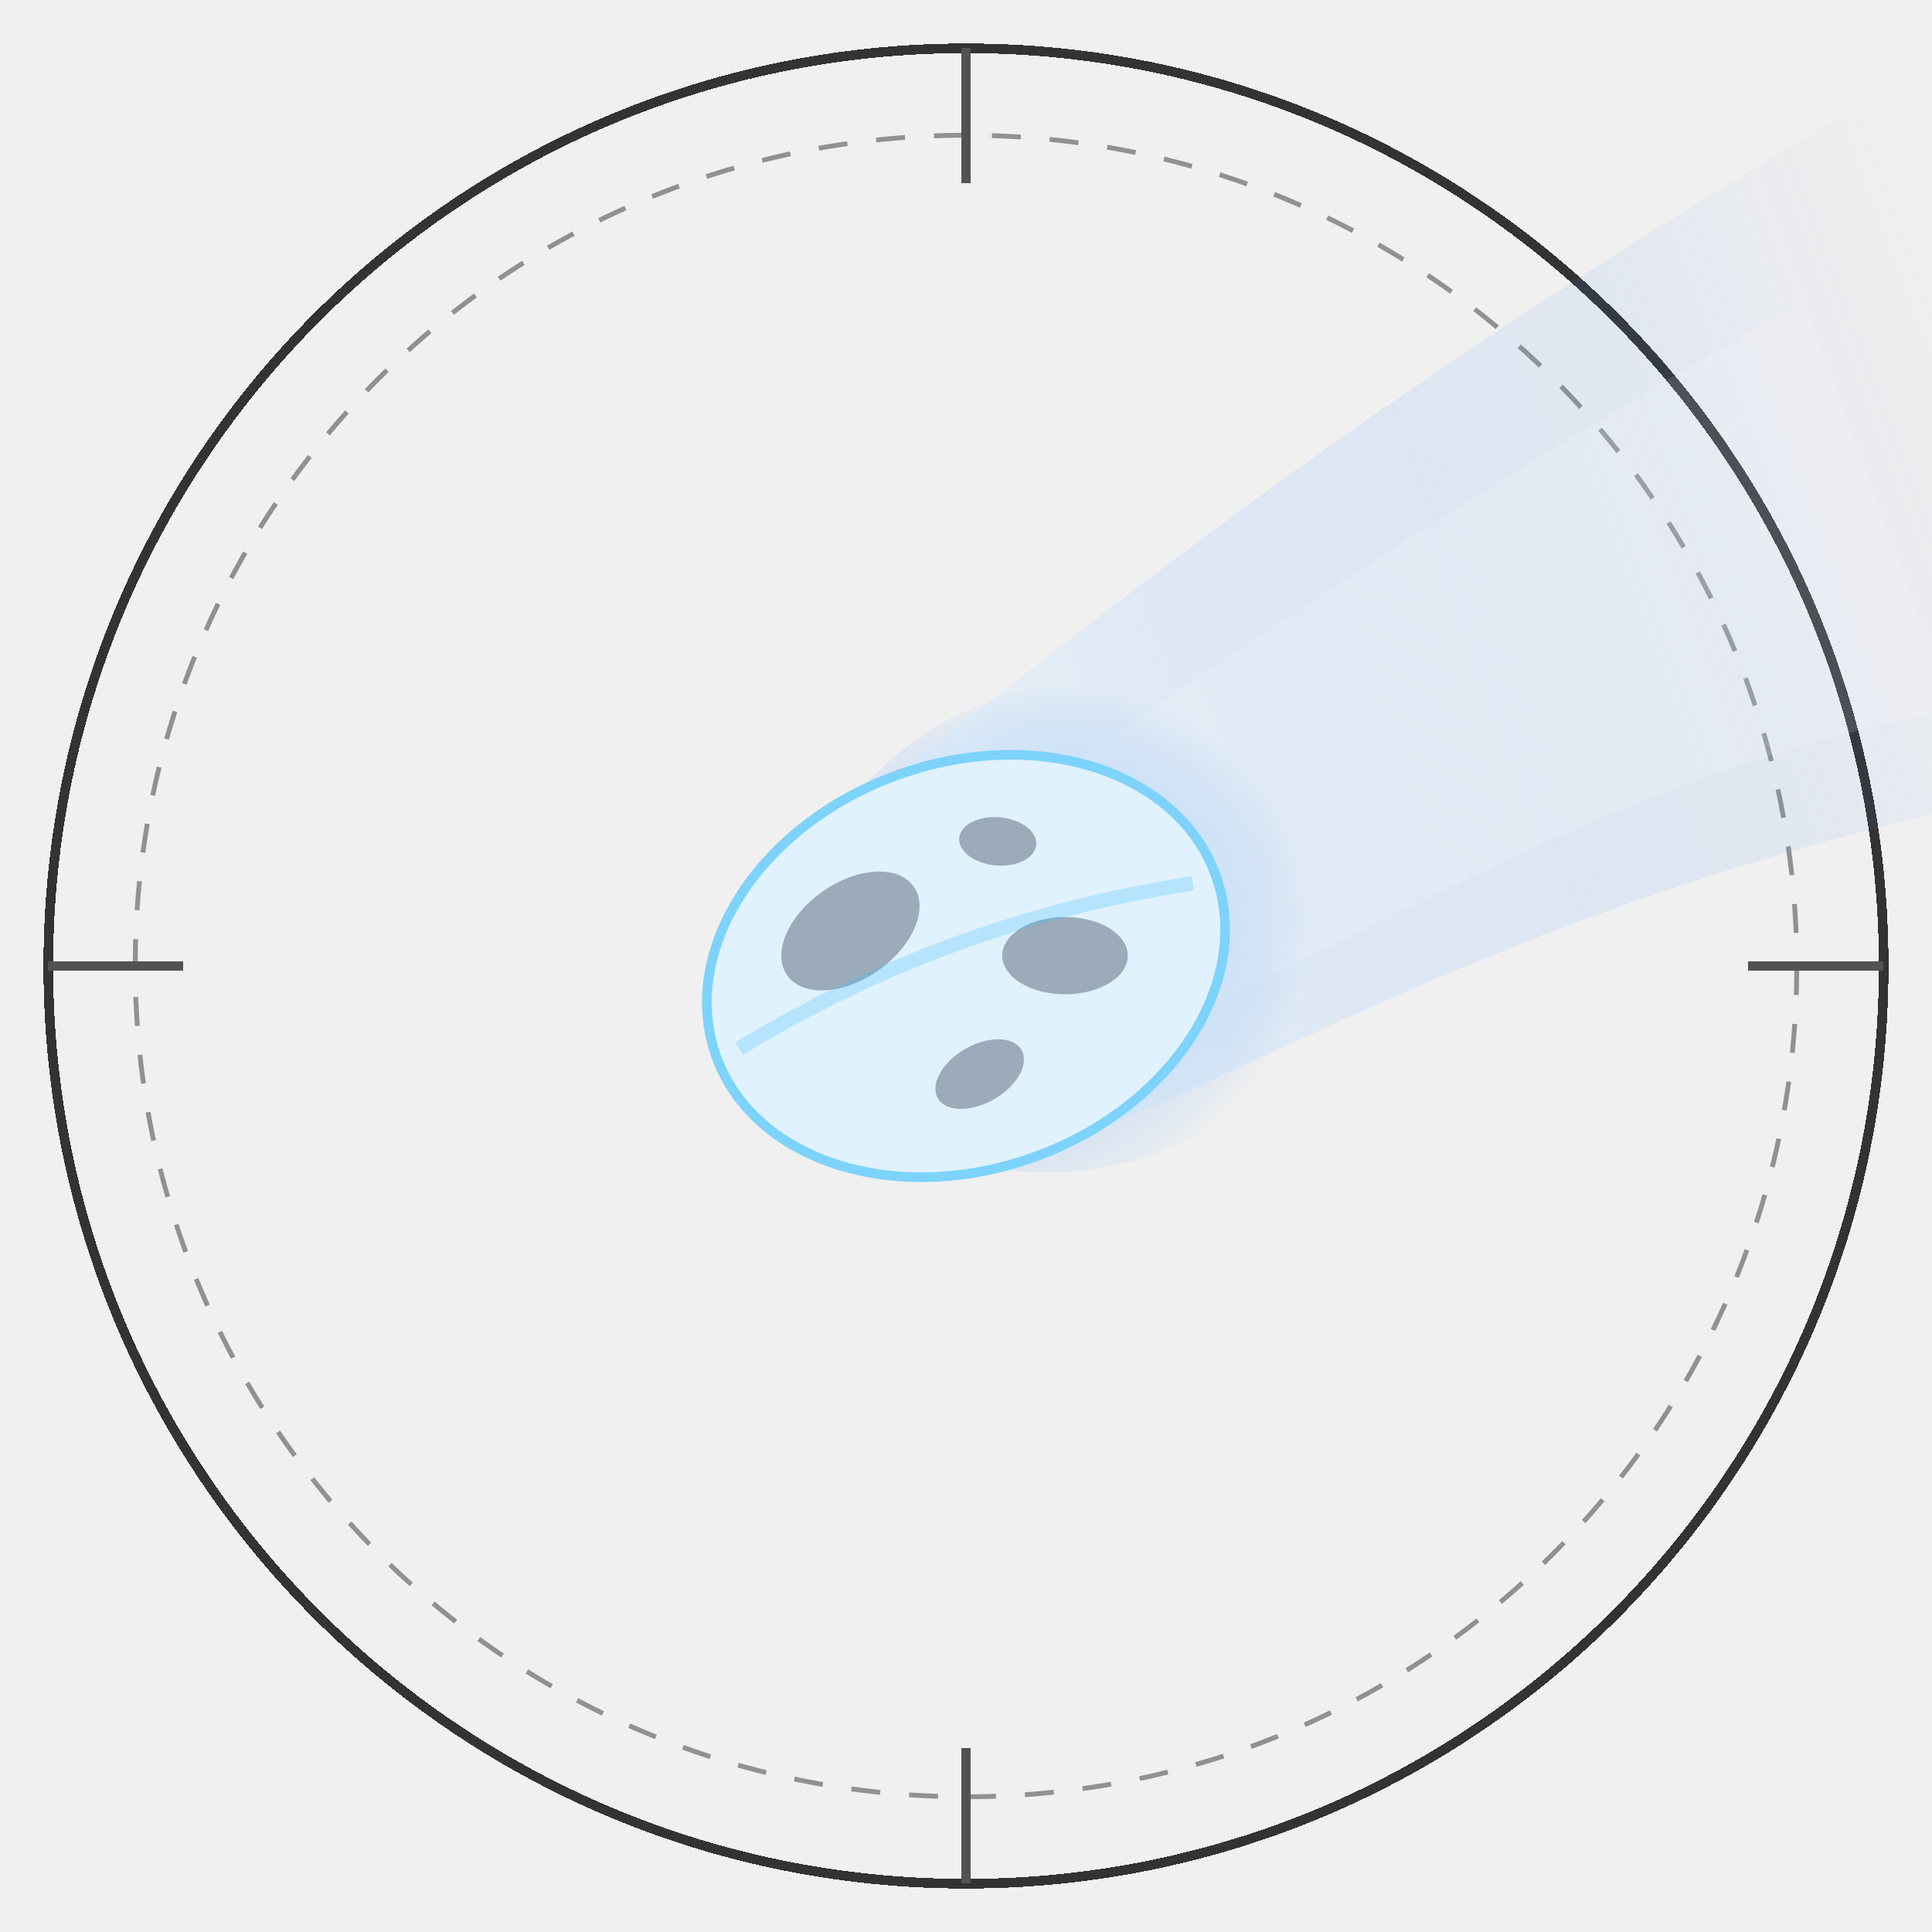
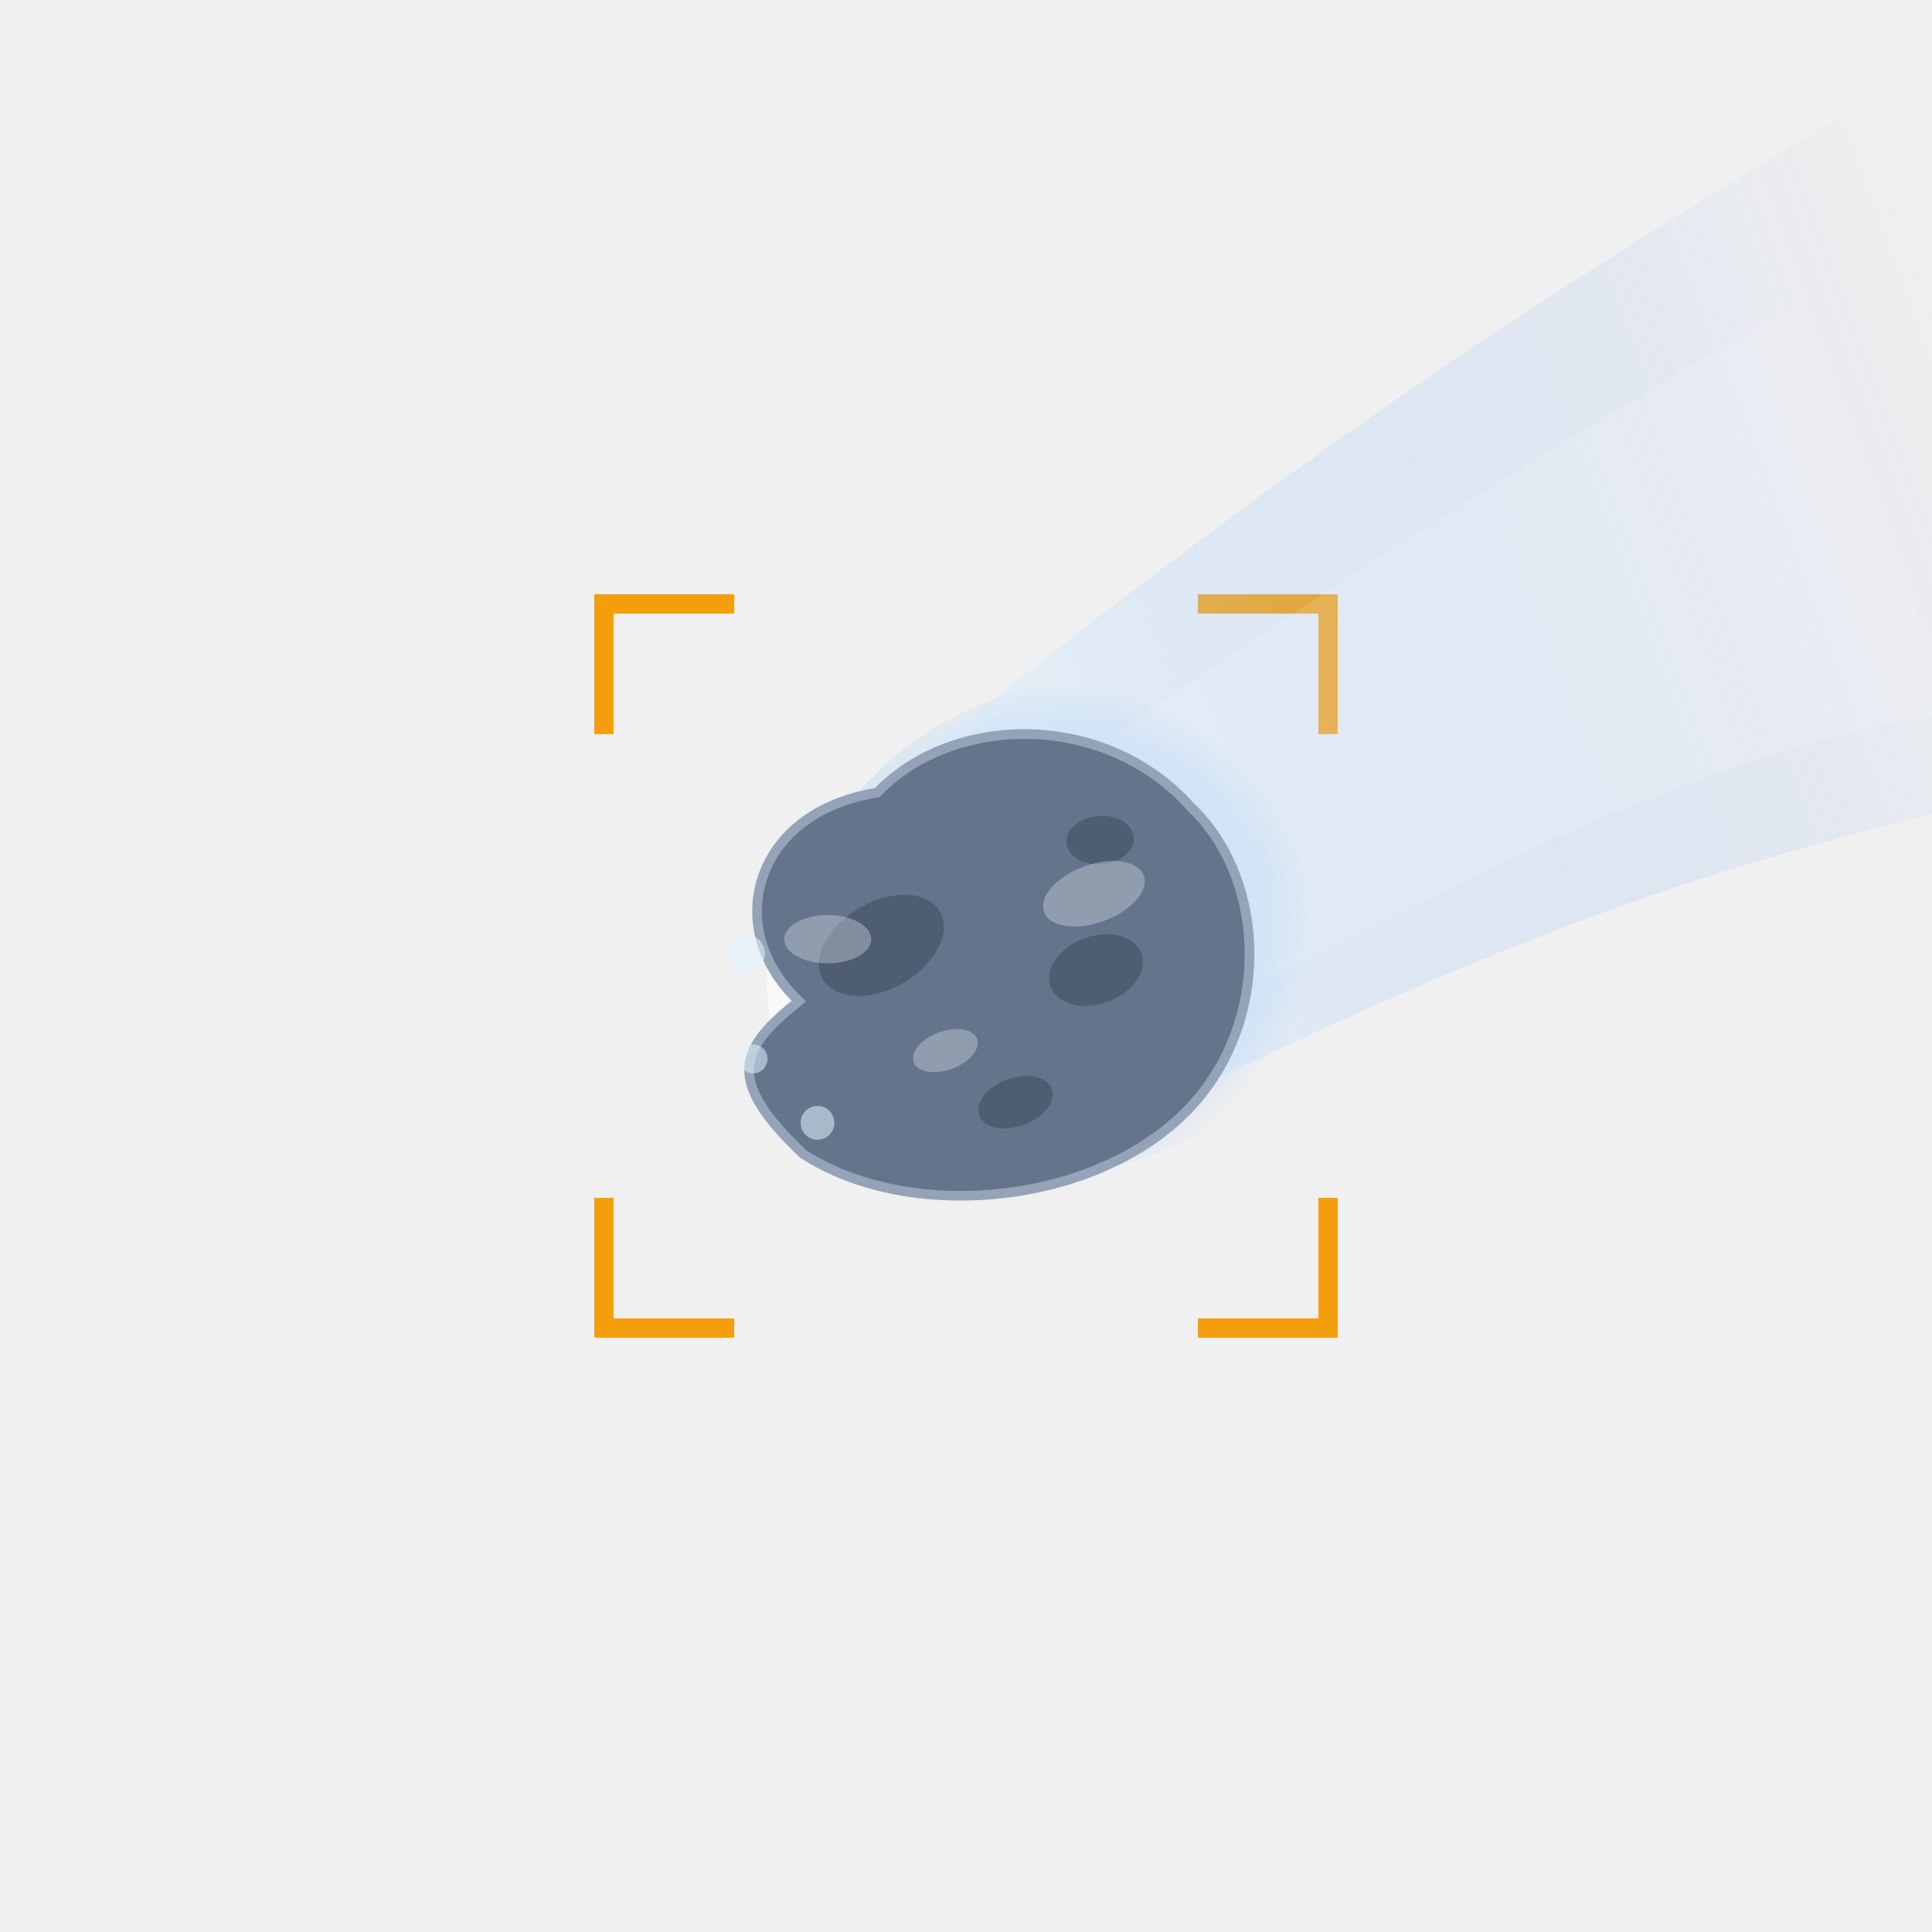
<svg xmlns="http://www.w3.org/2000/svg" viewBox="0 0 400 400" width="400" height="400">
-   <circle cx="200" cy="200" r="190" fill="none" stroke="#333333" stroke-width="2" shape-rendering="crispEdges" />
-   <g stroke="#525252" stroke-width="2" shape-rendering="crispEdges">
-     <line x1="200" y1="10" x2="200" y2="38" />
-     <line x1="200" y1="362" x2="200" y2="390" />
-     <line x1="10" y1="200" x2="38" y2="200" />
-     <line x1="362" y1="200" x2="390" y2="200" />
+   <g stroke="#f59e0b" stroke-width="4" fill="none" stroke-linecap="square" shape-rendering="crispEdges">
+     <polyline points="125,150 125,125 150,125" />
+     <polyline points="250,125 275,125 275,150" />
+     <polyline points="125,250 125,275 150,275" />
+     <polyline points="250,275 275,275 275,250" />
  </g>
-   <circle cx="200" cy="200" r="172" fill="none" stroke="#525252" stroke-width="1" stroke-dasharray="6 6" opacity="0.6" />
  <defs>
    <linearGradient id="dustTail" x1="0%" y1="0%" x2="100%" y2="0%">
      <stop offset="0%" stop-color="#ffffff" stop-opacity="0.7" />
      <stop offset="20%" stop-color="#e0f2fe" stop-opacity="0.45" />
      <stop offset="50%" stop-color="#93c5fd" stop-opacity="0.2" />
      <stop offset="85%" stop-color="#3b82f6" stop-opacity="0.05" />
      <stop offset="100%" stop-color="#1e3a8a" stop-opacity="0" />
    </linearGradient>
    <radialGradient id="comaGlow" cx="35%" cy="50%" r="55%">
      <stop offset="0%" stop-color="#ffffff" stop-opacity="0.95" />
      <stop offset="40%" stop-color="#e0f2fe" stop-opacity="0.6" />
      <stop offset="100%" stop-color="#60a5fa" stop-opacity="0" />
    </radialGradient>
    <radialGradient id="nucleusShade" cx="30%" cy="35%" r="70%">
      <stop offset="0%" stop-color="#f0f9ff" />
      <stop offset="45%" stop-color="#bae6fd" />
      <stop offset="100%" stop-color="#475569" />
    </radialGradient>
  </defs>
  <g transform="rotate(-20 200 200)">
    <path d="M 185 162              C 230 150, 300 120, 440 95              L 440 245              C 300 220, 230 250, 185 238              C 165 228, 158 210, 158 200              C 158 190, 165 172, 185 162              Z" fill="url(#dustTail)" />
    <path d="M 200 178              C 245 165, 320 145, 410 130              L 410 220              C 320 205, 245 235, 200 222              C 185 215, 180 205, 180 200              C 180 195, 185 185, 200 178              Z" fill="#ffffff" opacity="0.12" />
    <ellipse cx="225" cy="200" rx="60" ry="50" fill="url(#comaGlow)" />
-     <ellipse cx="200" cy="200" rx="55" ry="42" fill="#e0f2fe" stroke="#7dd3fc" stroke-width="2" />
-     <g fill="#475569" opacity="0.45">
-       <ellipse cx="180" cy="185" rx="16" ry="10" transform="rotate(-15 180 185)" />
-       <ellipse cx="220" cy="205" rx="13" ry="8" transform="rotate(20 220 205)" />
-       <ellipse cx="195" cy="222" rx="10" ry="6" transform="rotate(-10 195 222)" />
-       <ellipse cx="215" cy="178" rx="8" ry="5" transform="rotate(25 215 178)" />
+     <path d="M 165 195              C 155 175, 170 155, 195 160              C 215 150, 245 160, 255 185              C 265 205, 255 235, 230 245              C 205 255, 170 245, 155 225              C 145 205, 150 200, 165 195 Z" fill="#64748b" stroke="#94a3b8" stroke-width="2" />
+     <g fill="#334155" opacity="0.45">
+       <ellipse cx="185" cy="190" rx="14" ry="9" transform="rotate(-10 185 190)" />
+       <ellipse cx="225" cy="210" rx="10" ry="7" />
+       <ellipse cx="200" cy="230" rx="8" ry="5" />
+       <ellipse cx="235" cy="185" rx="7" ry="5" transform="rotate(15 235 185)" />
    </g>
-     <path d="M 150 200 Q 200 190 250 200" fill="none" stroke="#38bdf8" stroke-width="3" opacity="0.25" />
+     <g fill="#e2e8f0" opacity="0.35">
+       <ellipse cx="175" cy="185" rx="9" ry="5" transform="rotate(20 175 185)" />
+       <ellipse cx="230" cy="195" rx="11" ry="6" />
+       <ellipse cx="190" cy="215" rx="7" ry="4" />
+     </g>
+     <g fill="#e0f2fe" opacity="0.55">
+       <circle cx="158" cy="182" r="4" />
+       <circle cx="152" cy="203" r="3" />
+       <circle cx="160" cy="220" r="3.5" />
+     </g>
  </g>
</svg>
